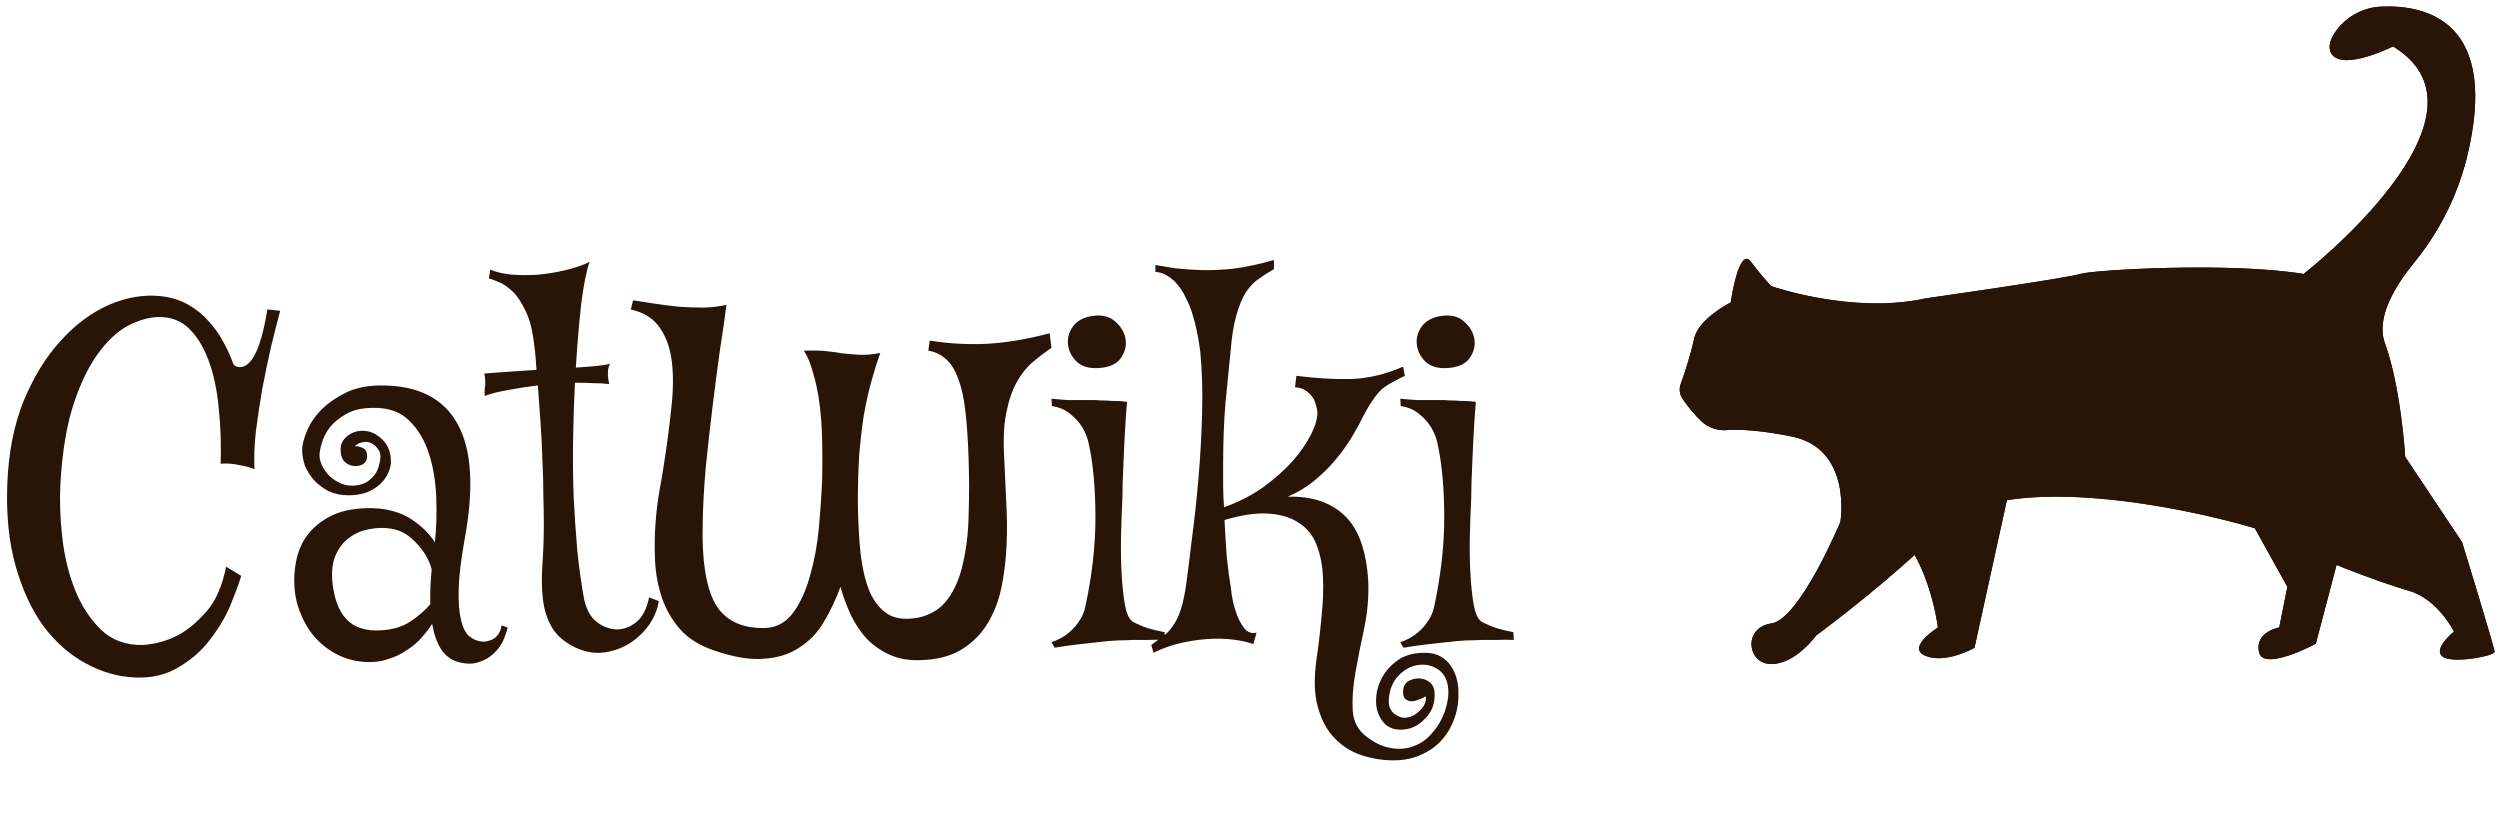
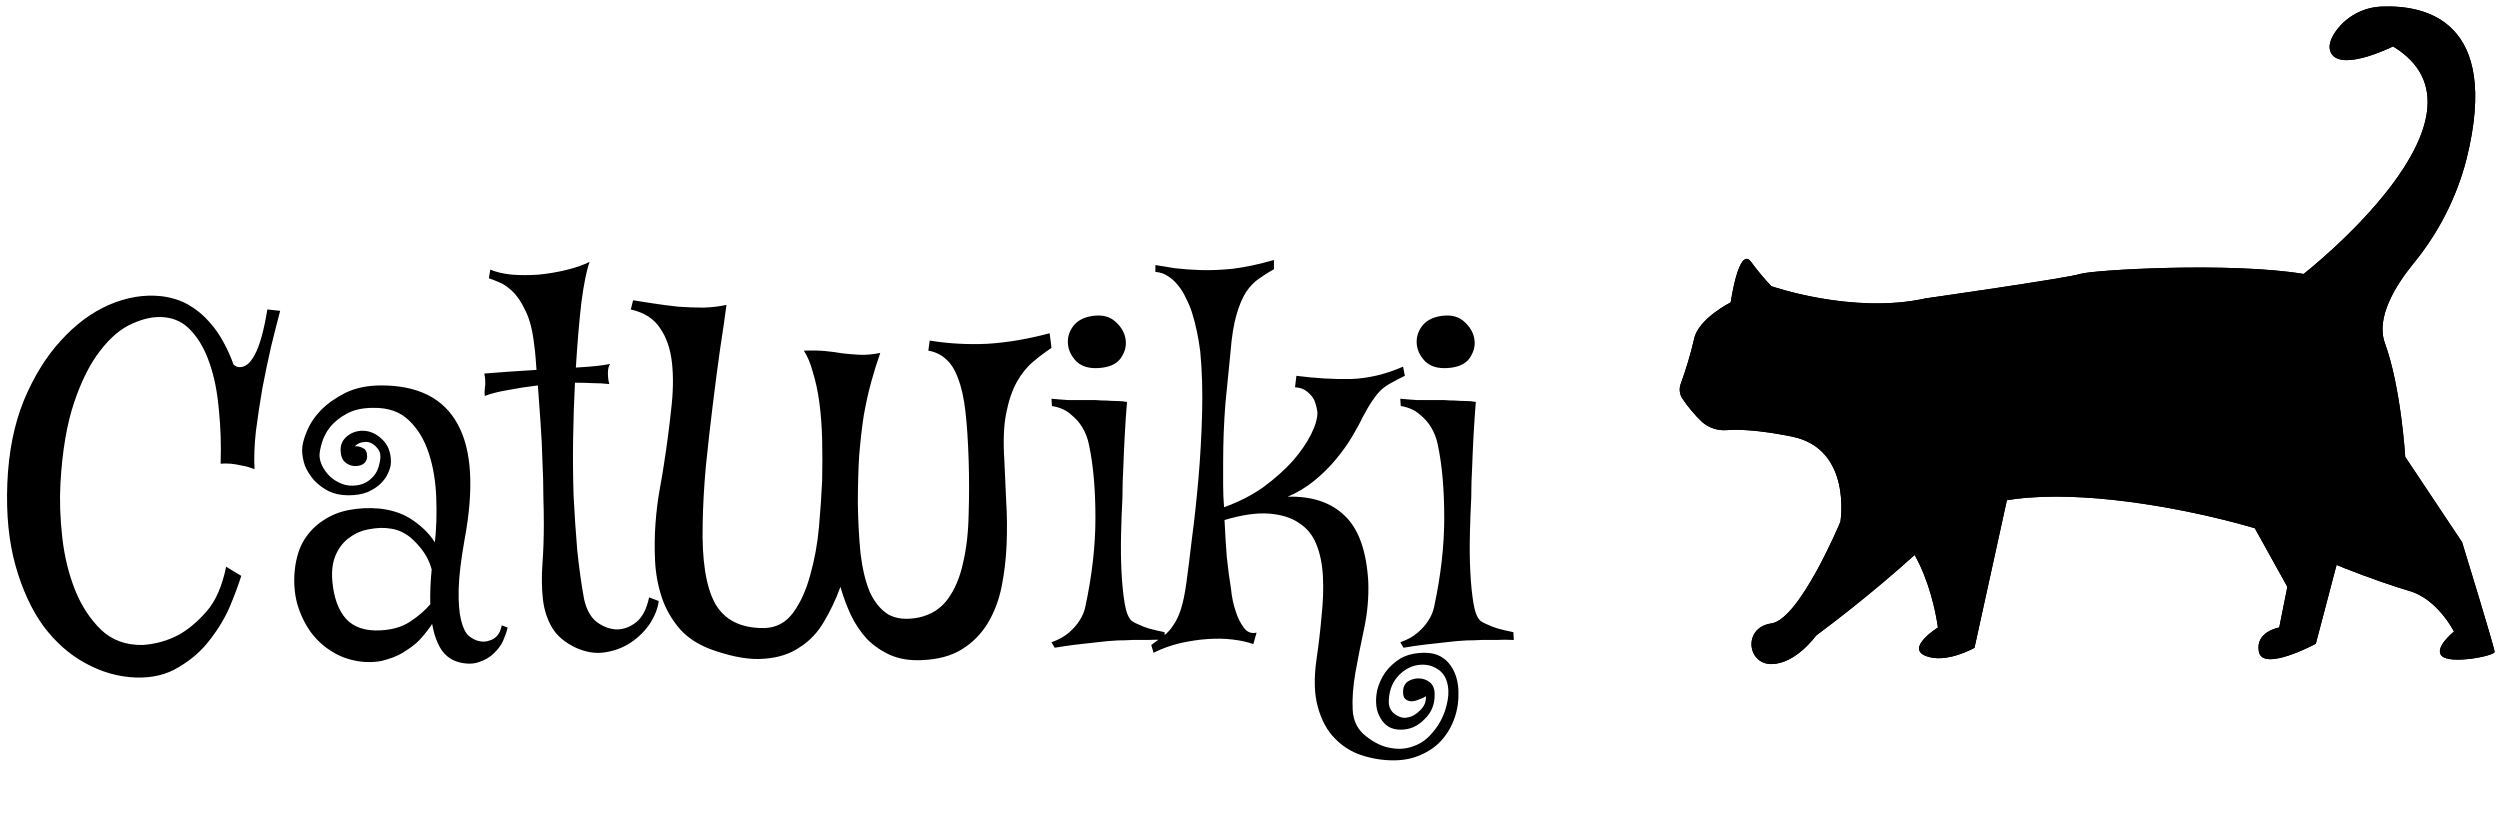
- <svg xmlns="http://www.w3.org/2000/svg" width="128" height="43" viewBox="0 0 128 43" fill="none">
-   <path d="M6.938 34.688C6.062 34.656 5.211 34.414 4.383 33.961C3.57 33.523 2.852 32.891 2.227 32.062C1.617 31.219 1.141 30.188 0.797 28.969C0.453 27.75 0.312 26.344 0.375 24.75C0.438 23.156 0.719 21.742 1.219 20.508C1.734 19.273 2.367 18.25 3.117 17.438C3.867 16.609 4.688 16 5.578 15.609C6.484 15.219 7.375 15.07 8.25 15.164C8.781 15.227 9.25 15.375 9.656 15.609C10.062 15.844 10.414 16.133 10.711 16.477C11.008 16.805 11.258 17.164 11.461 17.555C11.664 17.93 11.828 18.297 11.953 18.656C12.047 18.75 12.148 18.797 12.258 18.797C12.555 18.812 12.82 18.594 13.055 18.141C13.305 17.672 13.516 16.906 13.688 15.844L14.344 15.914C14.203 16.445 14.047 17.062 13.875 17.766C13.719 18.453 13.57 19.164 13.43 19.898C13.305 20.633 13.195 21.359 13.102 22.078C13.023 22.797 13 23.445 13.031 24.023C12.797 23.93 12.578 23.867 12.375 23.836C12.172 23.789 11.984 23.758 11.812 23.742C11.625 23.727 11.453 23.727 11.297 23.742C11.328 22.773 11.297 21.844 11.203 20.953C11.125 20.062 10.969 19.281 10.734 18.609C10.5 17.922 10.188 17.367 9.797 16.945C9.422 16.523 8.953 16.289 8.391 16.242C7.891 16.195 7.352 16.305 6.773 16.57C6.195 16.82 5.648 17.281 5.133 17.953C4.617 18.609 4.172 19.492 3.797 20.602C3.422 21.711 3.188 23.094 3.094 24.75C3.047 25.625 3.078 26.547 3.188 27.516C3.297 28.484 3.516 29.383 3.844 30.211C4.172 31.023 4.617 31.703 5.18 32.25C5.742 32.781 6.453 33.039 7.312 33.023C7.969 32.977 8.578 32.805 9.141 32.508C9.625 32.242 10.102 31.844 10.57 31.312C11.039 30.781 11.375 30.016 11.578 29.016L12.352 29.484C12.227 29.891 12.039 30.398 11.789 31.008C11.539 31.602 11.195 32.18 10.758 32.742C10.336 33.305 9.805 33.773 9.164 34.148C8.539 34.539 7.797 34.719 6.938 34.688ZM25.992 32.133C25.945 32.336 25.867 32.562 25.758 32.812C25.648 33.047 25.492 33.258 25.289 33.445C25.086 33.648 24.836 33.797 24.539 33.891C24.258 34 23.922 34.008 23.531 33.914C23.141 33.82 22.828 33.602 22.594 33.258C22.375 32.914 22.219 32.477 22.125 31.945C21.984 32.164 21.805 32.398 21.586 32.648C21.383 32.883 21.133 33.094 20.836 33.281C20.555 33.484 20.227 33.641 19.852 33.75C19.492 33.875 19.094 33.922 18.656 33.891C18.062 33.844 17.531 33.68 17.062 33.398C16.609 33.133 16.227 32.789 15.914 32.367C15.602 31.93 15.367 31.438 15.211 30.891C15.07 30.344 15.031 29.773 15.094 29.18C15.156 28.586 15.312 28.078 15.562 27.656C15.828 27.234 16.156 26.898 16.547 26.648C16.938 26.383 17.383 26.203 17.883 26.109C18.383 26.016 18.898 25.992 19.43 26.039C20.133 26.117 20.719 26.328 21.188 26.672C21.656 27 22.016 27.367 22.266 27.773C22.344 27.055 22.367 26.289 22.336 25.477C22.305 24.648 22.18 23.898 21.961 23.227C21.742 22.539 21.406 21.977 20.953 21.539C20.5 21.086 19.883 20.867 19.102 20.883C18.555 20.883 18.102 20.984 17.742 21.188C17.398 21.375 17.117 21.602 16.898 21.867C16.695 22.133 16.555 22.406 16.477 22.688C16.398 22.953 16.359 23.164 16.359 23.32C16.359 23.477 16.406 23.656 16.5 23.859C16.594 24.047 16.727 24.227 16.898 24.398C17.07 24.555 17.273 24.68 17.508 24.773C17.742 24.867 18.008 24.891 18.305 24.844C18.508 24.812 18.688 24.742 18.844 24.633C19 24.523 19.125 24.398 19.219 24.258C19.312 24.117 19.375 23.969 19.406 23.812C19.453 23.656 19.477 23.508 19.477 23.367C19.477 23.211 19.43 23.078 19.336 22.969C19.242 22.844 19.133 22.75 19.008 22.688C18.883 22.625 18.742 22.609 18.586 22.641C18.43 22.656 18.289 22.727 18.164 22.852C18.305 22.836 18.445 22.867 18.586 22.945C18.727 23.008 18.797 23.148 18.797 23.367C18.797 23.539 18.727 23.672 18.586 23.766C18.445 23.844 18.289 23.875 18.117 23.859C17.945 23.844 17.789 23.773 17.648 23.648C17.508 23.508 17.438 23.297 17.438 23.016C17.438 22.75 17.547 22.523 17.766 22.336C18 22.148 18.266 22.055 18.562 22.055C18.922 22.055 19.25 22.195 19.547 22.477C19.859 22.758 20.016 23.148 20.016 23.648C20.016 23.82 19.969 24.008 19.875 24.211C19.797 24.398 19.672 24.578 19.5 24.75C19.328 24.922 19.102 25.07 18.82 25.195C18.539 25.305 18.211 25.359 17.836 25.359C17.461 25.359 17.125 25.289 16.828 25.148C16.531 24.992 16.281 24.805 16.078 24.586C15.875 24.352 15.719 24.102 15.609 23.836C15.516 23.555 15.469 23.289 15.469 23.039C15.469 22.789 15.547 22.477 15.703 22.102C15.859 21.711 16.102 21.344 16.43 21C16.773 20.656 17.195 20.359 17.695 20.109C18.211 19.859 18.82 19.734 19.523 19.734C21.414 19.734 22.719 20.398 23.438 21.727C24.156 23.039 24.273 25 23.789 27.609C23.602 28.656 23.5 29.508 23.484 30.164C23.469 30.82 23.508 31.344 23.602 31.734C23.695 32.125 23.828 32.398 24 32.555C24.188 32.711 24.383 32.805 24.586 32.836C24.758 32.867 24.922 32.852 25.078 32.789C25.203 32.758 25.32 32.688 25.43 32.578C25.555 32.453 25.641 32.266 25.688 32.016L25.992 32.133ZM22.031 30.938C22.016 30.375 22.039 29.781 22.102 29.156C21.977 28.672 21.719 28.227 21.328 27.82C20.953 27.398 20.523 27.148 20.039 27.07C19.68 27.008 19.305 27.016 18.914 27.094C18.539 27.156 18.203 27.297 17.906 27.516C17.609 27.719 17.375 28.008 17.203 28.383C17.031 28.758 16.969 29.219 17.016 29.766C17.094 30.609 17.328 31.25 17.719 31.688C18.125 32.125 18.719 32.32 19.5 32.273C20.094 32.242 20.594 32.094 21 31.828C21.422 31.547 21.766 31.25 22.031 30.938ZM31.57 32.227C31.93 32.227 32.266 32.102 32.578 31.852C32.891 31.602 33.109 31.18 33.234 30.586L33.727 30.773C33.68 31.148 33.531 31.531 33.281 31.922C33.031 32.297 32.711 32.617 32.32 32.883C31.93 33.148 31.484 33.32 30.984 33.398C30.5 33.477 30 33.398 29.484 33.164C28.922 32.898 28.516 32.555 28.266 32.133C28.016 31.711 27.859 31.227 27.797 30.68C27.734 30.117 27.727 29.516 27.773 28.875C27.82 28.219 27.844 27.539 27.844 26.836C27.844 26.43 27.836 25.953 27.82 25.406C27.82 24.844 27.805 24.25 27.773 23.625C27.758 23 27.727 22.359 27.68 21.703C27.633 21.031 27.586 20.375 27.539 19.734C27.008 19.797 26.5 19.875 26.016 19.969C25.547 20.047 25.148 20.148 24.82 20.273C24.805 20.133 24.805 20.023 24.82 19.945C24.82 19.867 24.828 19.797 24.844 19.734C24.844 19.656 24.844 19.578 24.844 19.5C24.844 19.406 24.828 19.281 24.797 19.125C25.172 19.094 25.586 19.062 26.039 19.031C26.508 19 26.984 18.969 27.469 18.938C27.453 18.719 27.438 18.508 27.422 18.305C27.406 18.086 27.383 17.875 27.352 17.672C27.273 16.938 27.125 16.352 26.906 15.914C26.703 15.477 26.477 15.141 26.227 14.906C25.977 14.672 25.742 14.516 25.523 14.438C25.305 14.344 25.141 14.281 25.031 14.25L25.102 13.805C25.398 13.93 25.766 14.016 26.203 14.062C26.641 14.094 27.094 14.094 27.562 14.062C28.047 14.016 28.516 13.938 28.969 13.828C29.438 13.719 29.844 13.578 30.188 13.406C30.031 13.844 29.891 14.539 29.766 15.492C29.656 16.445 29.562 17.555 29.484 18.82C30.297 18.773 30.883 18.711 31.242 18.633C31.164 18.727 31.125 18.883 31.125 19.102C31.125 19.305 31.148 19.492 31.195 19.664C30.93 19.633 30.648 19.617 30.352 19.617C30.055 19.602 29.75 19.594 29.438 19.594C29.391 20.5 29.359 21.445 29.344 22.43C29.328 23.414 29.336 24.391 29.367 25.359C29.414 26.312 29.477 27.25 29.555 28.172C29.648 29.078 29.766 29.914 29.906 30.68C30.031 31.227 30.25 31.617 30.562 31.852C30.875 32.086 31.211 32.211 31.57 32.227ZM53.836 17.812C53.508 18.031 53.188 18.273 52.875 18.539C52.562 18.805 52.289 19.148 52.055 19.57C51.82 19.992 51.641 20.523 51.516 21.164C51.391 21.789 51.359 22.586 51.422 23.555C51.453 24.195 51.484 24.891 51.516 25.641C51.562 26.375 51.57 27.117 51.539 27.867C51.508 28.617 51.422 29.344 51.281 30.047C51.141 30.734 50.906 31.352 50.578 31.898C50.25 32.445 49.812 32.891 49.266 33.234C48.719 33.578 48.031 33.766 47.203 33.797C46.594 33.828 46.055 33.742 45.586 33.539C45.133 33.336 44.734 33.062 44.391 32.719C44.062 32.359 43.789 31.953 43.57 31.5C43.352 31.031 43.172 30.547 43.031 30.047C42.797 30.688 42.516 31.281 42.188 31.828C41.875 32.375 41.461 32.812 40.945 33.141C40.445 33.484 39.836 33.68 39.117 33.727C38.414 33.789 37.562 33.648 36.562 33.305C35.828 33.055 35.25 32.695 34.828 32.227C34.406 31.742 34.094 31.203 33.891 30.609C33.688 30 33.57 29.367 33.539 28.711C33.508 28.039 33.516 27.398 33.562 26.789C33.609 26.164 33.68 25.594 33.773 25.078C33.867 24.562 33.938 24.148 33.984 23.836C34.141 22.836 34.266 21.891 34.359 21C34.469 20.094 34.484 19.289 34.406 18.586C34.328 17.867 34.125 17.273 33.797 16.805C33.484 16.32 32.984 16 32.297 15.844L32.414 15.375C32.711 15.422 33.062 15.477 33.469 15.539C33.875 15.602 34.297 15.656 34.734 15.703C35.172 15.734 35.602 15.75 36.023 15.75C36.461 15.734 36.852 15.688 37.195 15.609C37.117 16.219 37.008 16.977 36.867 17.883C36.742 18.773 36.617 19.727 36.492 20.742C36.367 21.758 36.25 22.797 36.141 23.859C36.047 24.906 35.992 25.891 35.977 26.812C35.93 28.672 36.141 30.031 36.609 30.891C37.094 31.75 37.938 32.172 39.141 32.156C39.75 32.141 40.242 31.875 40.617 31.359C40.992 30.844 41.281 30.203 41.484 29.438C41.703 28.672 41.852 27.859 41.93 27C42.008 26.125 42.062 25.328 42.094 24.609C42.109 23.891 42.109 23.195 42.094 22.523C42.078 21.836 42.031 21.203 41.953 20.625C41.875 20.047 41.766 19.531 41.625 19.078C41.5 18.609 41.344 18.234 41.156 17.953C41.594 17.938 41.969 17.945 42.281 17.977C42.594 18.008 42.883 18.047 43.148 18.094C43.43 18.125 43.719 18.148 44.016 18.164C44.312 18.18 44.664 18.148 45.07 18.07C44.898 18.555 44.742 19.055 44.602 19.57C44.461 20.086 44.336 20.648 44.227 21.258C44.133 21.867 44.055 22.547 43.992 23.297C43.945 24.031 43.922 24.867 43.922 25.805C43.938 26.742 43.984 27.594 44.062 28.359C44.156 29.125 44.312 29.773 44.531 30.305C44.766 30.82 45.078 31.203 45.469 31.453C45.875 31.688 46.398 31.742 47.039 31.617C47.68 31.477 48.18 31.156 48.539 30.656C48.898 30.156 49.156 29.539 49.312 28.805C49.484 28.07 49.578 27.25 49.594 26.344C49.625 25.422 49.625 24.484 49.594 23.531C49.562 22.562 49.508 21.742 49.43 21.07C49.352 20.383 49.227 19.82 49.055 19.383C48.898 18.945 48.695 18.617 48.445 18.398C48.195 18.164 47.891 18.016 47.531 17.953L47.602 17.438C48.555 17.594 49.539 17.648 50.555 17.602C51.57 17.539 52.633 17.359 53.742 17.062L53.836 17.812ZM53.836 32.883C54.195 32.758 54.492 32.594 54.727 32.391C54.961 32.188 55.141 31.984 55.266 31.781C55.422 31.547 55.523 31.305 55.57 31.055C55.914 29.461 56.086 27.945 56.086 26.508C56.086 25.055 55.977 23.812 55.758 22.781C55.695 22.453 55.578 22.148 55.406 21.867C55.266 21.633 55.07 21.414 54.82 21.211C54.57 20.992 54.25 20.852 53.859 20.789L53.836 20.414C54.148 20.445 54.438 20.469 54.703 20.484C54.984 20.484 55.227 20.484 55.43 20.484H56.086C56.273 20.5 56.461 20.508 56.648 20.508C56.82 20.523 56.992 20.531 57.164 20.531C57.352 20.531 57.531 20.547 57.703 20.578C57.656 21.141 57.617 21.719 57.586 22.312C57.555 22.891 57.531 23.414 57.516 23.883C57.484 24.43 57.469 24.961 57.469 25.477C57.438 26.055 57.414 26.688 57.398 27.375C57.383 28.047 57.391 28.688 57.422 29.297C57.453 29.906 57.508 30.445 57.586 30.914C57.664 31.367 57.789 31.664 57.961 31.805C58.055 31.867 58.18 31.93 58.336 31.992C58.461 32.055 58.625 32.117 58.828 32.18C59.047 32.242 59.312 32.305 59.625 32.367L59.648 32.766C59.336 32.75 59.031 32.75 58.734 32.766C58.453 32.766 58.203 32.766 57.984 32.766C57.719 32.781 57.469 32.789 57.234 32.789C56.906 32.805 56.555 32.836 56.18 32.883C55.867 32.914 55.516 32.953 55.125 33C54.734 33.047 54.359 33.102 54 33.164L53.836 32.883ZM56.25 18.844C55.766 18.875 55.391 18.766 55.125 18.516C54.859 18.25 54.711 17.953 54.68 17.625C54.648 17.297 54.734 16.992 54.938 16.711C55.156 16.414 55.5 16.234 55.969 16.172C56.453 16.109 56.836 16.211 57.117 16.477C57.414 16.742 57.586 17.047 57.633 17.391C57.68 17.719 57.594 18.039 57.375 18.352C57.156 18.648 56.781 18.812 56.25 18.844ZM71.344 38.93C70.797 38.93 70.258 38.844 69.727 38.672C69.195 38.5 68.734 38.211 68.344 37.805C67.953 37.414 67.664 36.883 67.477 36.211C67.289 35.555 67.266 34.734 67.406 33.75C67.516 33 67.602 32.266 67.664 31.547C67.742 30.812 67.766 30.141 67.734 29.531C67.703 28.906 67.594 28.359 67.406 27.891C67.219 27.406 66.914 27.031 66.492 26.766C66.102 26.5 65.594 26.344 64.969 26.297C64.344 26.25 63.586 26.359 62.695 26.625C62.727 27.297 62.766 27.93 62.812 28.523C62.875 29.117 62.945 29.648 63.023 30.117C63.07 30.586 63.156 30.992 63.281 31.336C63.375 31.633 63.508 31.898 63.68 32.133C63.852 32.367 64.07 32.453 64.336 32.391L64.172 32.977C63.859 32.867 63.5 32.789 63.094 32.742C62.703 32.695 62.281 32.688 61.828 32.719C61.375 32.75 60.906 32.82 60.422 32.93C59.953 33.039 59.5 33.203 59.062 33.422L58.945 33.023C59.18 32.852 59.391 32.695 59.578 32.555C59.766 32.414 59.93 32.234 60.07 32.016C60.227 31.797 60.359 31.516 60.469 31.172C60.578 30.828 60.672 30.367 60.75 29.789C60.828 29.211 60.922 28.461 61.031 27.539C61.156 26.602 61.266 25.594 61.359 24.516C61.453 23.438 61.516 22.328 61.547 21.188C61.578 20.047 61.547 18.984 61.453 18C61.359 17.266 61.219 16.602 61.031 16.008C60.953 15.758 60.852 15.516 60.727 15.281C60.617 15.031 60.484 14.812 60.328 14.625C60.172 14.422 59.992 14.258 59.789 14.133C59.602 14.008 59.391 13.938 59.156 13.922V13.57C59.453 13.617 59.789 13.672 60.164 13.734C60.555 13.781 60.992 13.812 61.477 13.828C61.977 13.844 62.531 13.82 63.141 13.758C63.766 13.68 64.461 13.531 65.227 13.312V13.781C64.945 13.938 64.688 14.102 64.453 14.273C64.219 14.43 64 14.656 63.797 14.953C63.609 15.25 63.445 15.641 63.305 16.125C63.164 16.609 63.062 17.25 63 18.047C62.922 18.797 62.836 19.664 62.742 20.648C62.664 21.633 62.625 22.648 62.625 23.695C62.625 24.07 62.625 24.453 62.625 24.844C62.625 25.219 62.641 25.594 62.672 25.969C63.422 25.703 64.094 25.359 64.688 24.938C65.281 24.5 65.781 24.055 66.188 23.602C66.594 23.133 66.906 22.68 67.125 22.242C67.344 21.805 67.453 21.43 67.453 21.117C67.422 20.883 67.367 20.672 67.289 20.484C67.211 20.328 67.094 20.188 66.938 20.062C66.781 19.922 66.57 19.844 66.305 19.828L66.375 19.242C67.344 19.367 68.273 19.422 69.164 19.406C70.055 19.375 70.945 19.164 71.836 18.773L71.93 19.242C71.695 19.352 71.484 19.461 71.297 19.57C71.109 19.664 70.93 19.781 70.758 19.922C70.602 20.062 70.445 20.25 70.289 20.484C70.133 20.703 69.961 20.992 69.773 21.352C69.633 21.648 69.445 21.992 69.211 22.383C68.977 22.773 68.695 23.164 68.367 23.555C68.055 23.93 67.688 24.289 67.266 24.633C66.859 24.961 66.414 25.227 65.93 25.43C67.18 25.398 68.156 25.727 68.859 26.414C69.562 27.086 69.961 28.203 70.055 29.766C70.086 30.562 70.016 31.367 69.844 32.18C69.672 32.977 69.523 33.727 69.398 34.43C69.273 35.148 69.227 35.789 69.258 36.352C69.289 36.93 69.523 37.383 69.961 37.711C70.383 38.039 70.797 38.234 71.203 38.297C71.625 38.375 72.016 38.344 72.375 38.203C72.734 38.078 73.047 37.859 73.312 37.547C73.594 37.234 73.812 36.867 73.969 36.445C74.109 36.023 74.172 35.656 74.156 35.344C74.141 35.047 74.07 34.797 73.945 34.594C73.82 34.406 73.656 34.266 73.453 34.172C73.266 34.078 73.062 34.031 72.844 34.031C72.406 34.031 72.016 34.195 71.672 34.523C71.328 34.852 71.141 35.281 71.109 35.812C71.094 36 71.117 36.156 71.18 36.281C71.242 36.406 71.32 36.5 71.414 36.562C71.523 36.641 71.633 36.695 71.742 36.727C71.867 36.758 71.984 36.758 72.094 36.727C72.297 36.695 72.5 36.578 72.703 36.375C72.922 36.172 73.023 35.93 73.008 35.648C72.914 35.711 72.797 35.766 72.656 35.812C72.516 35.875 72.383 35.906 72.258 35.906C72.148 35.906 72.047 35.867 71.953 35.789C71.875 35.727 71.836 35.602 71.836 35.414C71.836 35.195 71.914 35.023 72.07 34.898C72.242 34.789 72.43 34.734 72.633 34.734C72.836 34.734 73.023 34.797 73.195 34.922C73.367 35.062 73.453 35.266 73.453 35.531C73.469 36.047 73.297 36.477 72.938 36.82C72.594 37.18 72.188 37.359 71.719 37.359C71.375 37.359 71.102 37.258 70.898 37.055C70.711 36.867 70.578 36.625 70.5 36.328C70.438 36.047 70.438 35.734 70.5 35.391C70.578 35.047 70.719 34.727 70.922 34.43C71.125 34.148 71.391 33.906 71.719 33.703C72.062 33.516 72.469 33.422 72.938 33.422C73.266 33.422 73.539 33.484 73.758 33.609C73.977 33.734 74.148 33.891 74.273 34.078C74.414 34.281 74.516 34.5 74.578 34.734C74.641 34.969 74.672 35.203 74.672 35.438C74.688 35.891 74.625 36.32 74.484 36.727C74.344 37.148 74.133 37.523 73.852 37.852C73.57 38.18 73.219 38.438 72.797 38.625C72.375 38.828 71.891 38.93 71.344 38.93ZM71.695 32.883C72.055 32.758 72.352 32.594 72.586 32.391C72.82 32.188 73 31.984 73.125 31.781C73.281 31.547 73.383 31.305 73.43 31.055C73.773 29.461 73.945 27.945 73.945 26.508C73.945 25.055 73.836 23.812 73.617 22.781C73.555 22.453 73.438 22.148 73.266 21.867C73.125 21.633 72.93 21.414 72.68 21.211C72.43 20.992 72.109 20.852 71.719 20.789L71.695 20.414C72.008 20.445 72.297 20.469 72.562 20.484C72.844 20.484 73.086 20.484 73.289 20.484H73.945C74.133 20.5 74.32 20.508 74.508 20.508C74.68 20.523 74.852 20.531 75.023 20.531C75.211 20.531 75.391 20.547 75.562 20.578C75.516 21.141 75.477 21.719 75.445 22.312C75.414 22.891 75.391 23.414 75.375 23.883C75.344 24.43 75.328 24.961 75.328 25.477C75.297 26.055 75.273 26.688 75.258 27.375C75.242 28.047 75.25 28.688 75.281 29.297C75.312 29.906 75.367 30.445 75.445 30.914C75.523 31.367 75.648 31.664 75.82 31.805C75.914 31.867 76.039 31.93 76.195 31.992C76.32 32.055 76.484 32.117 76.688 32.18C76.906 32.242 77.172 32.305 77.484 32.367L77.508 32.766C77.195 32.75 76.891 32.75 76.594 32.766C76.312 32.766 76.062 32.766 75.844 32.766C75.578 32.781 75.328 32.789 75.094 32.789C74.766 32.805 74.414 32.836 74.039 32.883C73.727 32.914 73.375 32.953 72.984 33C72.594 33.047 72.219 33.102 71.859 33.164L71.695 32.883ZM74.109 18.844C73.625 18.875 73.25 18.766 72.984 18.516C72.719 18.25 72.57 17.953 72.539 17.625C72.508 17.297 72.594 16.992 72.797 16.711C73.016 16.414 73.359 16.234 73.828 16.172C74.312 16.109 74.695 16.211 74.977 16.477C75.273 16.742 75.445 17.047 75.492 17.391C75.539 17.719 75.453 18.039 75.234 18.352C75.016 18.648 74.641 18.812 74.109 18.844Z" fill="#291507" />
-   <path d="M120.65 25.886L119.61 29.007L118.57 32.96C118.57 32.96 115.865 34.416 115.657 33.376C115.449 32.336 116.697 32.127 116.697 32.127L117.113 30.047L113.993 24.43L120.65 25.886Z" fill="#291507" />
-   <path d="M120.65 25.886L119.61 29.007L118.57 32.96C118.57 32.96 115.865 34.416 115.657 33.376C115.449 32.336 116.697 32.127 116.697 32.127L117.113 30.047L113.993 24.43L120.65 25.886Z" fill="#291507" />
-   <path d="M102.966 24.638L101.094 33.168C101.094 33.168 99.637 34 98.597 33.584C97.557 33.168 99.221 32.128 99.221 32.128C99.221 32.128 98.597 26.927 95.476 26.302C92.356 25.678 102.966 24.638 102.966 24.638Z" fill="#291507" />
-   <path d="M102.966 24.638L101.094 33.168C101.094 33.168 99.637 34 98.597 33.584C97.557 33.168 99.221 32.128 99.221 32.128C99.221 32.128 98.597 26.927 95.476 26.302C92.356 25.678 102.966 24.638 102.966 24.638Z" fill="#291507" />
-   <path d="M90.691 14.652C90.691 14.652 94.852 16.108 98.597 15.276C98.597 15.276 105.879 14.236 106.503 14.027C107.127 13.819 114.201 13.403 117.945 14.027C117.945 14.027 128.348 5.914 122.523 2.377C122.523 2.377 120.026 3.625 119.402 2.793C119.168 2.481 119.285 2.081 119.522 1.703C119.791 1.293 120.155 0.953 120.584 0.715C121.013 0.477 121.494 0.347 121.984 0.336C124.158 0.255 128.054 1.036 126.286 8.144C125.782 10.104 124.853 11.93 123.566 13.493C122.618 14.661 121.638 16.277 122.106 17.564C122.939 19.853 123.147 23.39 123.147 23.39L126.059 27.759C126.059 27.759 127.724 33.168 127.724 33.376C127.724 33.584 125.46 34.025 125.019 33.584C124.603 33.168 125.643 32.336 125.643 32.336C125.643 32.336 124.811 30.671 123.355 30.255C121.898 29.839 117.945 28.383 117.321 27.759C116.697 27.134 103.382 23.39 99.637 26.927C97.536 28.934 95.312 30.81 92.98 32.544C92.98 32.544 91.94 34 90.691 34C89.443 34 89.235 32.128 90.691 31.92C92.148 31.712 94.228 26.718 94.228 26.718C94.228 26.718 94.852 22.974 91.731 22.349C90.011 22.005 88.986 21.977 88.413 22.022C88.184 22.041 87.953 22.013 87.735 21.941C87.517 21.869 87.315 21.754 87.143 21.603C86.771 21.246 86.439 20.851 86.15 20.424C86.074 20.316 86.025 20.191 86.008 20.059C85.99 19.928 86.004 19.794 86.048 19.67C86.325 18.913 86.556 18.141 86.738 17.356C86.946 16.316 88.611 15.484 88.611 15.484C88.611 15.484 89.027 12.571 89.651 13.403C89.971 13.841 90.318 14.258 90.691 14.652Z" fill="#291507" />
-   <path d="M90.691 14.652C90.691 14.652 94.852 16.108 98.597 15.276C98.597 15.276 105.879 14.236 106.503 14.027C107.127 13.819 114.201 13.403 117.945 14.027C117.945 14.027 128.348 5.914 122.523 2.377C122.523 2.377 120.026 3.625 119.402 2.793C119.168 2.481 119.285 2.081 119.522 1.703C119.791 1.293 120.155 0.953 120.584 0.715C121.013 0.477 121.494 0.347 121.984 0.336C124.158 0.255 128.054 1.036 126.286 8.144C125.782 10.104 124.853 11.93 123.566 13.493C122.618 14.661 121.638 16.277 122.106 17.564C122.939 19.853 123.147 23.39 123.147 23.39L126.059 27.759C126.059 27.759 127.724 33.168 127.724 33.376C127.724 33.584 125.46 34.025 125.019 33.584C124.603 33.168 125.643 32.336 125.643 32.336C125.643 32.336 124.811 30.671 123.355 30.255C121.898 29.839 117.945 28.383 117.321 27.759C116.697 27.134 103.382 23.39 99.637 26.927C97.536 28.934 95.312 30.81 92.98 32.544C92.98 32.544 91.94 34 90.691 34C89.443 34 89.235 32.128 90.691 31.92C92.148 31.712 94.228 26.718 94.228 26.718C94.228 26.718 94.852 22.974 91.731 22.349C90.011 22.005 88.986 21.977 88.413 22.022C88.184 22.041 87.953 22.013 87.735 21.941C87.517 21.869 87.315 21.754 87.143 21.603C86.771 21.246 86.439 20.851 86.15 20.424C86.074 20.316 86.025 20.191 86.008 20.059C85.99 19.928 86.004 19.794 86.048 19.67C86.325 18.913 86.556 18.141 86.738 17.356C86.946 16.316 88.611 15.484 88.611 15.484C88.611 15.484 89.027 12.571 89.651 13.403C89.971 13.841 90.318 14.258 90.691 14.652Z" fill="#291507" />
+ <svg xmlns="http://www.w3.org/2000/svg" width="128" height="43" viewBox="0 0 128 43" fill="current">
+   <path d="M6.938 34.688C6.062 34.656 5.211 34.414 4.383 33.961C3.57 33.523 2.852 32.891 2.227 32.062C1.617 31.219 1.141 30.188 0.797 28.969C0.453 27.75 0.312 26.344 0.375 24.75C0.438 23.156 0.719 21.742 1.219 20.508C1.734 19.273 2.367 18.25 3.117 17.438C3.867 16.609 4.688 16 5.578 15.609C6.484 15.219 7.375 15.07 8.25 15.164C8.781 15.227 9.25 15.375 9.656 15.609C10.062 15.844 10.414 16.133 10.711 16.477C11.008 16.805 11.258 17.164 11.461 17.555C11.664 17.93 11.828 18.297 11.953 18.656C12.047 18.75 12.148 18.797 12.258 18.797C12.555 18.812 12.82 18.594 13.055 18.141C13.305 17.672 13.516 16.906 13.688 15.844L14.344 15.914C14.203 16.445 14.047 17.062 13.875 17.766C13.719 18.453 13.57 19.164 13.43 19.898C13.305 20.633 13.195 21.359 13.102 22.078C13.023 22.797 13 23.445 13.031 24.023C12.797 23.93 12.578 23.867 12.375 23.836C12.172 23.789 11.984 23.758 11.812 23.742C11.625 23.727 11.453 23.727 11.297 23.742C11.328 22.773 11.297 21.844 11.203 20.953C11.125 20.062 10.969 19.281 10.734 18.609C10.5 17.922 10.188 17.367 9.797 16.945C9.422 16.523 8.953 16.289 8.391 16.242C7.891 16.195 7.352 16.305 6.773 16.57C6.195 16.82 5.648 17.281 5.133 17.953C4.617 18.609 4.172 19.492 3.797 20.602C3.422 21.711 3.188 23.094 3.094 24.75C3.047 25.625 3.078 26.547 3.188 27.516C3.297 28.484 3.516 29.383 3.844 30.211C4.172 31.023 4.617 31.703 5.18 32.25C5.742 32.781 6.453 33.039 7.312 33.023C7.969 32.977 8.578 32.805 9.141 32.508C9.625 32.242 10.102 31.844 10.57 31.312C11.039 30.781 11.375 30.016 11.578 29.016L12.352 29.484C12.227 29.891 12.039 30.398 11.789 31.008C11.539 31.602 11.195 32.18 10.758 32.742C10.336 33.305 9.805 33.773 9.164 34.148C8.539 34.539 7.797 34.719 6.938 34.688ZM25.992 32.133C25.945 32.336 25.867 32.562 25.758 32.812C25.648 33.047 25.492 33.258 25.289 33.445C25.086 33.648 24.836 33.797 24.539 33.891C24.258 34 23.922 34.008 23.531 33.914C23.141 33.82 22.828 33.602 22.594 33.258C22.375 32.914 22.219 32.477 22.125 31.945C21.984 32.164 21.805 32.398 21.586 32.648C21.383 32.883 21.133 33.094 20.836 33.281C20.555 33.484 20.227 33.641 19.852 33.75C19.492 33.875 19.094 33.922 18.656 33.891C18.062 33.844 17.531 33.68 17.062 33.398C16.609 33.133 16.227 32.789 15.914 32.367C15.602 31.93 15.367 31.438 15.211 30.891C15.07 30.344 15.031 29.773 15.094 29.18C15.156 28.586 15.312 28.078 15.562 27.656C15.828 27.234 16.156 26.898 16.547 26.648C16.938 26.383 17.383 26.203 17.883 26.109C18.383 26.016 18.898 25.992 19.43 26.039C20.133 26.117 20.719 26.328 21.188 26.672C21.656 27 22.016 27.367 22.266 27.773C22.344 27.055 22.367 26.289 22.336 25.477C22.305 24.648 22.18 23.898 21.961 23.227C21.742 22.539 21.406 21.977 20.953 21.539C20.5 21.086 19.883 20.867 19.102 20.883C18.555 20.883 18.102 20.984 17.742 21.188C17.398 21.375 17.117 21.602 16.898 21.867C16.695 22.133 16.555 22.406 16.477 22.688C16.398 22.953 16.359 23.164 16.359 23.32C16.359 23.477 16.406 23.656 16.5 23.859C16.594 24.047 16.727 24.227 16.898 24.398C17.07 24.555 17.273 24.68 17.508 24.773C17.742 24.867 18.008 24.891 18.305 24.844C18.508 24.812 18.688 24.742 18.844 24.633C19 24.523 19.125 24.398 19.219 24.258C19.312 24.117 19.375 23.969 19.406 23.812C19.453 23.656 19.477 23.508 19.477 23.367C19.477 23.211 19.43 23.078 19.336 22.969C19.242 22.844 19.133 22.75 19.008 22.688C18.883 22.625 18.742 22.609 18.586 22.641C18.43 22.656 18.289 22.727 18.164 22.852C18.305 22.836 18.445 22.867 18.586 22.945C18.727 23.008 18.797 23.148 18.797 23.367C18.797 23.539 18.727 23.672 18.586 23.766C18.445 23.844 18.289 23.875 18.117 23.859C17.945 23.844 17.789 23.773 17.648 23.648C17.508 23.508 17.438 23.297 17.438 23.016C17.438 22.75 17.547 22.523 17.766 22.336C18 22.148 18.266 22.055 18.562 22.055C18.922 22.055 19.25 22.195 19.547 22.477C19.859 22.758 20.016 23.148 20.016 23.648C20.016 23.82 19.969 24.008 19.875 24.211C19.797 24.398 19.672 24.578 19.5 24.75C19.328 24.922 19.102 25.07 18.82 25.195C18.539 25.305 18.211 25.359 17.836 25.359C17.461 25.359 17.125 25.289 16.828 25.148C16.531 24.992 16.281 24.805 16.078 24.586C15.875 24.352 15.719 24.102 15.609 23.836C15.516 23.555 15.469 23.289 15.469 23.039C15.469 22.789 15.547 22.477 15.703 22.102C15.859 21.711 16.102 21.344 16.43 21C16.773 20.656 17.195 20.359 17.695 20.109C18.211 19.859 18.82 19.734 19.523 19.734C21.414 19.734 22.719 20.398 23.438 21.727C24.156 23.039 24.273 25 23.789 27.609C23.602 28.656 23.5 29.508 23.484 30.164C23.469 30.82 23.508 31.344 23.602 31.734C23.695 32.125 23.828 32.398 24 32.555C24.188 32.711 24.383 32.805 24.586 32.836C24.758 32.867 24.922 32.852 25.078 32.789C25.203 32.758 25.32 32.688 25.43 32.578C25.555 32.453 25.641 32.266 25.688 32.016L25.992 32.133ZM22.031 30.938C22.016 30.375 22.039 29.781 22.102 29.156C21.977 28.672 21.719 28.227 21.328 27.82C20.953 27.398 20.523 27.148 20.039 27.07C19.68 27.008 19.305 27.016 18.914 27.094C18.539 27.156 18.203 27.297 17.906 27.516C17.609 27.719 17.375 28.008 17.203 28.383C17.031 28.758 16.969 29.219 17.016 29.766C17.094 30.609 17.328 31.25 17.719 31.688C18.125 32.125 18.719 32.32 19.5 32.273C20.094 32.242 20.594 32.094 21 31.828C21.422 31.547 21.766 31.25 22.031 30.938ZM31.57 32.227C31.93 32.227 32.266 32.102 32.578 31.852C32.891 31.602 33.109 31.18 33.234 30.586L33.727 30.773C33.68 31.148 33.531 31.531 33.281 31.922C33.031 32.297 32.711 32.617 32.32 32.883C31.93 33.148 31.484 33.32 30.984 33.398C30.5 33.477 30 33.398 29.484 33.164C28.922 32.898 28.516 32.555 28.266 32.133C28.016 31.711 27.859 31.227 27.797 30.68C27.734 30.117 27.727 29.516 27.773 28.875C27.82 28.219 27.844 27.539 27.844 26.836C27.844 26.43 27.836 25.953 27.82 25.406C27.82 24.844 27.805 24.25 27.773 23.625C27.758 23 27.727 22.359 27.68 21.703C27.633 21.031 27.586 20.375 27.539 19.734C27.008 19.797 26.5 19.875 26.016 19.969C25.547 20.047 25.148 20.148 24.82 20.273C24.805 20.133 24.805 20.023 24.82 19.945C24.82 19.867 24.828 19.797 24.844 19.734C24.844 19.656 24.844 19.578 24.844 19.5C24.844 19.406 24.828 19.281 24.797 19.125C25.172 19.094 25.586 19.062 26.039 19.031C26.508 19 26.984 18.969 27.469 18.938C27.453 18.719 27.438 18.508 27.422 18.305C27.406 18.086 27.383 17.875 27.352 17.672C27.273 16.938 27.125 16.352 26.906 15.914C26.703 15.477 26.477 15.141 26.227 14.906C25.977 14.672 25.742 14.516 25.523 14.438C25.305 14.344 25.141 14.281 25.031 14.25L25.102 13.805C25.398 13.93 25.766 14.016 26.203 14.062C26.641 14.094 27.094 14.094 27.562 14.062C28.047 14.016 28.516 13.938 28.969 13.828C29.438 13.719 29.844 13.578 30.188 13.406C30.031 13.844 29.891 14.539 29.766 15.492C29.656 16.445 29.562 17.555 29.484 18.82C30.297 18.773 30.883 18.711 31.242 18.633C31.164 18.727 31.125 18.883 31.125 19.102C31.125 19.305 31.148 19.492 31.195 19.664C30.93 19.633 30.648 19.617 30.352 19.617C30.055 19.602 29.75 19.594 29.438 19.594C29.391 20.5 29.359 21.445 29.344 22.43C29.328 23.414 29.336 24.391 29.367 25.359C29.414 26.312 29.477 27.25 29.555 28.172C29.648 29.078 29.766 29.914 29.906 30.68C30.031 31.227 30.25 31.617 30.562 31.852C30.875 32.086 31.211 32.211 31.57 32.227ZM53.836 17.812C53.508 18.031 53.188 18.273 52.875 18.539C52.562 18.805 52.289 19.148 52.055 19.57C51.82 19.992 51.641 20.523 51.516 21.164C51.391 21.789 51.359 22.586 51.422 23.555C51.453 24.195 51.484 24.891 51.516 25.641C51.562 26.375 51.57 27.117 51.539 27.867C51.508 28.617 51.422 29.344 51.281 30.047C51.141 30.734 50.906 31.352 50.578 31.898C50.25 32.445 49.812 32.891 49.266 33.234C48.719 33.578 48.031 33.766 47.203 33.797C46.594 33.828 46.055 33.742 45.586 33.539C45.133 33.336 44.734 33.062 44.391 32.719C44.062 32.359 43.789 31.953 43.57 31.5C43.352 31.031 43.172 30.547 43.031 30.047C42.797 30.688 42.516 31.281 42.188 31.828C41.875 32.375 41.461 32.812 40.945 33.141C40.445 33.484 39.836 33.68 39.117 33.727C38.414 33.789 37.562 33.648 36.562 33.305C35.828 33.055 35.25 32.695 34.828 32.227C34.406 31.742 34.094 31.203 33.891 30.609C33.688 30 33.57 29.367 33.539 28.711C33.508 28.039 33.516 27.398 33.562 26.789C33.609 26.164 33.68 25.594 33.773 25.078C33.867 24.562 33.938 24.148 33.984 23.836C34.141 22.836 34.266 21.891 34.359 21C34.469 20.094 34.484 19.289 34.406 18.586C34.328 17.867 34.125 17.273 33.797 16.805C33.484 16.32 32.984 16 32.297 15.844L32.414 15.375C32.711 15.422 33.062 15.477 33.469 15.539C33.875 15.602 34.297 15.656 34.734 15.703C35.172 15.734 35.602 15.75 36.023 15.75C36.461 15.734 36.852 15.688 37.195 15.609C37.117 16.219 37.008 16.977 36.867 17.883C36.742 18.773 36.617 19.727 36.492 20.742C36.367 21.758 36.25 22.797 36.141 23.859C36.047 24.906 35.992 25.891 35.977 26.812C35.93 28.672 36.141 30.031 36.609 30.891C37.094 31.75 37.938 32.172 39.141 32.156C39.75 32.141 40.242 31.875 40.617 31.359C40.992 30.844 41.281 30.203 41.484 29.438C41.703 28.672 41.852 27.859 41.93 27C42.008 26.125 42.062 25.328 42.094 24.609C42.109 23.891 42.109 23.195 42.094 22.523C42.078 21.836 42.031 21.203 41.953 20.625C41.875 20.047 41.766 19.531 41.625 19.078C41.5 18.609 41.344 18.234 41.156 17.953C41.594 17.938 41.969 17.945 42.281 17.977C42.594 18.008 42.883 18.047 43.148 18.094C43.43 18.125 43.719 18.148 44.016 18.164C44.312 18.18 44.664 18.148 45.07 18.07C44.898 18.555 44.742 19.055 44.602 19.57C44.461 20.086 44.336 20.648 44.227 21.258C44.133 21.867 44.055 22.547 43.992 23.297C43.945 24.031 43.922 24.867 43.922 25.805C43.938 26.742 43.984 27.594 44.062 28.359C44.156 29.125 44.312 29.773 44.531 30.305C44.766 30.82 45.078 31.203 45.469 31.453C45.875 31.688 46.398 31.742 47.039 31.617C47.68 31.477 48.18 31.156 48.539 30.656C48.898 30.156 49.156 29.539 49.312 28.805C49.484 28.07 49.578 27.25 49.594 26.344C49.625 25.422 49.625 24.484 49.594 23.531C49.562 22.562 49.508 21.742 49.43 21.07C49.352 20.383 49.227 19.82 49.055 19.383C48.898 18.945 48.695 18.617 48.445 18.398C48.195 18.164 47.891 18.016 47.531 17.953L47.602 17.438C48.555 17.594 49.539 17.648 50.555 17.602C51.57 17.539 52.633 17.359 53.742 17.062L53.836 17.812ZM53.836 32.883C54.195 32.758 54.492 32.594 54.727 32.391C54.961 32.188 55.141 31.984 55.266 31.781C55.422 31.547 55.523 31.305 55.57 31.055C55.914 29.461 56.086 27.945 56.086 26.508C56.086 25.055 55.977 23.812 55.758 22.781C55.695 22.453 55.578 22.148 55.406 21.867C55.266 21.633 55.07 21.414 54.82 21.211C54.57 20.992 54.25 20.852 53.859 20.789L53.836 20.414C54.148 20.445 54.438 20.469 54.703 20.484C54.984 20.484 55.227 20.484 55.43 20.484H56.086C56.273 20.5 56.461 20.508 56.648 20.508C56.82 20.523 56.992 20.531 57.164 20.531C57.352 20.531 57.531 20.547 57.703 20.578C57.656 21.141 57.617 21.719 57.586 22.312C57.555 22.891 57.531 23.414 57.516 23.883C57.484 24.43 57.469 24.961 57.469 25.477C57.438 26.055 57.414 26.688 57.398 27.375C57.383 28.047 57.391 28.688 57.422 29.297C57.453 29.906 57.508 30.445 57.586 30.914C57.664 31.367 57.789 31.664 57.961 31.805C58.055 31.867 58.18 31.93 58.336 31.992C58.461 32.055 58.625 32.117 58.828 32.18C59.047 32.242 59.312 32.305 59.625 32.367L59.648 32.766C59.336 32.75 59.031 32.75 58.734 32.766C58.453 32.766 58.203 32.766 57.984 32.766C57.719 32.781 57.469 32.789 57.234 32.789C56.906 32.805 56.555 32.836 56.18 32.883C55.867 32.914 55.516 32.953 55.125 33C54.734 33.047 54.359 33.102 54 33.164L53.836 32.883ZM56.25 18.844C55.766 18.875 55.391 18.766 55.125 18.516C54.859 18.25 54.711 17.953 54.68 17.625C54.648 17.297 54.734 16.992 54.938 16.711C55.156 16.414 55.5 16.234 55.969 16.172C56.453 16.109 56.836 16.211 57.117 16.477C57.414 16.742 57.586 17.047 57.633 17.391C57.68 17.719 57.594 18.039 57.375 18.352C57.156 18.648 56.781 18.812 56.25 18.844ZM71.344 38.93C70.797 38.93 70.258 38.844 69.727 38.672C69.195 38.5 68.734 38.211 68.344 37.805C67.953 37.414 67.664 36.883 67.477 36.211C67.289 35.555 67.266 34.734 67.406 33.75C67.516 33 67.602 32.266 67.664 31.547C67.742 30.812 67.766 30.141 67.734 29.531C67.703 28.906 67.594 28.359 67.406 27.891C67.219 27.406 66.914 27.031 66.492 26.766C66.102 26.5 65.594 26.344 64.969 26.297C64.344 26.25 63.586 26.359 62.695 26.625C62.727 27.297 62.766 27.93 62.812 28.523C62.875 29.117 62.945 29.648 63.023 30.117C63.07 30.586 63.156 30.992 63.281 31.336C63.375 31.633 63.508 31.898 63.68 32.133C63.852 32.367 64.07 32.453 64.336 32.391L64.172 32.977C63.859 32.867 63.5 32.789 63.094 32.742C62.703 32.695 62.281 32.688 61.828 32.719C61.375 32.75 60.906 32.82 60.422 32.93C59.953 33.039 59.5 33.203 59.062 33.422L58.945 33.023C59.18 32.852 59.391 32.695 59.578 32.555C59.766 32.414 59.93 32.234 60.07 32.016C60.227 31.797 60.359 31.516 60.469 31.172C60.578 30.828 60.672 30.367 60.75 29.789C60.828 29.211 60.922 28.461 61.031 27.539C61.156 26.602 61.266 25.594 61.359 24.516C61.453 23.438 61.516 22.328 61.547 21.188C61.578 20.047 61.547 18.984 61.453 18C61.359 17.266 61.219 16.602 61.031 16.008C60.953 15.758 60.852 15.516 60.727 15.281C60.617 15.031 60.484 14.812 60.328 14.625C60.172 14.422 59.992 14.258 59.789 14.133C59.602 14.008 59.391 13.938 59.156 13.922V13.57C59.453 13.617 59.789 13.672 60.164 13.734C60.555 13.781 60.992 13.812 61.477 13.828C61.977 13.844 62.531 13.82 63.141 13.758C63.766 13.68 64.461 13.531 65.227 13.312V13.781C64.945 13.938 64.688 14.102 64.453 14.273C64.219 14.43 64 14.656 63.797 14.953C63.609 15.25 63.445 15.641 63.305 16.125C63.164 16.609 63.062 17.25 63 18.047C62.922 18.797 62.836 19.664 62.742 20.648C62.664 21.633 62.625 22.648 62.625 23.695C62.625 24.07 62.625 24.453 62.625 24.844C62.625 25.219 62.641 25.594 62.672 25.969C63.422 25.703 64.094 25.359 64.688 24.938C65.281 24.5 65.781 24.055 66.188 23.602C66.594 23.133 66.906 22.68 67.125 22.242C67.344 21.805 67.453 21.43 67.453 21.117C67.422 20.883 67.367 20.672 67.289 20.484C67.211 20.328 67.094 20.188 66.938 20.062C66.781 19.922 66.57 19.844 66.305 19.828L66.375 19.242C67.344 19.367 68.273 19.422 69.164 19.406C70.055 19.375 70.945 19.164 71.836 18.773L71.93 19.242C71.695 19.352 71.484 19.461 71.297 19.57C71.109 19.664 70.93 19.781 70.758 19.922C70.602 20.062 70.445 20.25 70.289 20.484C70.133 20.703 69.961 20.992 69.773 21.352C69.633 21.648 69.445 21.992 69.211 22.383C68.977 22.773 68.695 23.164 68.367 23.555C68.055 23.93 67.688 24.289 67.266 24.633C66.859 24.961 66.414 25.227 65.93 25.43C67.18 25.398 68.156 25.727 68.859 26.414C69.562 27.086 69.961 28.203 70.055 29.766C70.086 30.562 70.016 31.367 69.844 32.18C69.672 32.977 69.523 33.727 69.398 34.43C69.273 35.148 69.227 35.789 69.258 36.352C69.289 36.93 69.523 37.383 69.961 37.711C70.383 38.039 70.797 38.234 71.203 38.297C71.625 38.375 72.016 38.344 72.375 38.203C72.734 38.078 73.047 37.859 73.312 37.547C73.594 37.234 73.812 36.867 73.969 36.445C74.109 36.023 74.172 35.656 74.156 35.344C74.141 35.047 74.07 34.797 73.945 34.594C73.82 34.406 73.656 34.266 73.453 34.172C73.266 34.078 73.062 34.031 72.844 34.031C72.406 34.031 72.016 34.195 71.672 34.523C71.328 34.852 71.141 35.281 71.109 35.812C71.094 36 71.117 36.156 71.18 36.281C71.242 36.406 71.32 36.5 71.414 36.562C71.523 36.641 71.633 36.695 71.742 36.727C71.867 36.758 71.984 36.758 72.094 36.727C72.297 36.695 72.5 36.578 72.703 36.375C72.922 36.172 73.023 35.93 73.008 35.648C72.914 35.711 72.797 35.766 72.656 35.812C72.516 35.875 72.383 35.906 72.258 35.906C72.148 35.906 72.047 35.867 71.953 35.789C71.875 35.727 71.836 35.602 71.836 35.414C71.836 35.195 71.914 35.023 72.07 34.898C72.242 34.789 72.43 34.734 72.633 34.734C72.836 34.734 73.023 34.797 73.195 34.922C73.367 35.062 73.453 35.266 73.453 35.531C73.469 36.047 73.297 36.477 72.938 36.82C72.594 37.18 72.188 37.359 71.719 37.359C71.375 37.359 71.102 37.258 70.898 37.055C70.711 36.867 70.578 36.625 70.5 36.328C70.438 36.047 70.438 35.734 70.5 35.391C70.578 35.047 70.719 34.727 70.922 34.43C71.125 34.148 71.391 33.906 71.719 33.703C72.062 33.516 72.469 33.422 72.938 33.422C73.266 33.422 73.539 33.484 73.758 33.609C73.977 33.734 74.148 33.891 74.273 34.078C74.414 34.281 74.516 34.5 74.578 34.734C74.641 34.969 74.672 35.203 74.672 35.438C74.688 35.891 74.625 36.32 74.484 36.727C74.344 37.148 74.133 37.523 73.852 37.852C73.57 38.18 73.219 38.438 72.797 38.625C72.375 38.828 71.891 38.93 71.344 38.93ZM71.695 32.883C72.055 32.758 72.352 32.594 72.586 32.391C72.82 32.188 73 31.984 73.125 31.781C73.281 31.547 73.383 31.305 73.43 31.055C73.773 29.461 73.945 27.945 73.945 26.508C73.945 25.055 73.836 23.812 73.617 22.781C73.555 22.453 73.438 22.148 73.266 21.867C73.125 21.633 72.93 21.414 72.68 21.211C72.43 20.992 72.109 20.852 71.719 20.789L71.695 20.414C72.008 20.445 72.297 20.469 72.562 20.484C72.844 20.484 73.086 20.484 73.289 20.484H73.945C74.133 20.5 74.32 20.508 74.508 20.508C74.68 20.523 74.852 20.531 75.023 20.531C75.211 20.531 75.391 20.547 75.562 20.578C75.516 21.141 75.477 21.719 75.445 22.312C75.414 22.891 75.391 23.414 75.375 23.883C75.344 24.43 75.328 24.961 75.328 25.477C75.297 26.055 75.273 26.688 75.258 27.375C75.242 28.047 75.25 28.688 75.281 29.297C75.312 29.906 75.367 30.445 75.445 30.914C75.523 31.367 75.648 31.664 75.82 31.805C75.914 31.867 76.039 31.93 76.195 31.992C76.32 32.055 76.484 32.117 76.688 32.18C76.906 32.242 77.172 32.305 77.484 32.367L77.508 32.766C77.195 32.75 76.891 32.75 76.594 32.766C76.312 32.766 76.062 32.766 75.844 32.766C75.578 32.781 75.328 32.789 75.094 32.789C74.766 32.805 74.414 32.836 74.039 32.883C73.727 32.914 73.375 32.953 72.984 33C72.594 33.047 72.219 33.102 71.859 33.164L71.695 32.883ZM74.109 18.844C73.625 18.875 73.25 18.766 72.984 18.516C72.719 18.25 72.57 17.953 72.539 17.625C72.508 17.297 72.594 16.992 72.797 16.711C73.016 16.414 73.359 16.234 73.828 16.172C74.312 16.109 74.695 16.211 74.977 16.477C75.273 16.742 75.445 17.047 75.492 17.391C75.539 17.719 75.453 18.039 75.234 18.352C75.016 18.648 74.641 18.812 74.109 18.844Z" fill="current" />
+   <path d="M120.65 25.886L119.61 29.007L118.57 32.96C118.57 32.96 115.865 34.416 115.657 33.376C115.449 32.336 116.697 32.127 116.697 32.127L117.113 30.047L113.993 24.43L120.65 25.886Z" fill="current" />
+   <path d="M120.65 25.886L119.61 29.007L118.57 32.96C118.57 32.96 115.865 34.416 115.657 33.376C115.449 32.336 116.697 32.127 116.697 32.127L117.113 30.047L113.993 24.43L120.65 25.886Z" fill="current" />
+   <path d="M102.966 24.638L101.094 33.168C101.094 33.168 99.637 34 98.597 33.584C97.557 33.168 99.221 32.128 99.221 32.128C99.221 32.128 98.597 26.927 95.476 26.302C92.356 25.678 102.966 24.638 102.966 24.638Z" fill="current" />
+   <path d="M102.966 24.638L101.094 33.168C101.094 33.168 99.637 34 98.597 33.584C97.557 33.168 99.221 32.128 99.221 32.128C99.221 32.128 98.597 26.927 95.476 26.302C92.356 25.678 102.966 24.638 102.966 24.638Z" fill="current" />
+   <path d="M90.691 14.652C90.691 14.652 94.852 16.108 98.597 15.276C98.597 15.276 105.879 14.236 106.503 14.027C107.127 13.819 114.201 13.403 117.945 14.027C117.945 14.027 128.348 5.914 122.523 2.377C122.523 2.377 120.026 3.625 119.402 2.793C119.168 2.481 119.285 2.081 119.522 1.703C119.791 1.293 120.155 0.953 120.584 0.715C121.013 0.477 121.494 0.347 121.984 0.336C124.158 0.255 128.054 1.036 126.286 8.144C125.782 10.104 124.853 11.93 123.566 13.493C122.618 14.661 121.638 16.277 122.106 17.564C122.939 19.853 123.147 23.39 123.147 23.39L126.059 27.759C126.059 27.759 127.724 33.168 127.724 33.376C127.724 33.584 125.46 34.025 125.019 33.584C124.603 33.168 125.643 32.336 125.643 32.336C125.643 32.336 124.811 30.671 123.355 30.255C121.898 29.839 117.945 28.383 117.321 27.759C116.697 27.134 103.382 23.39 99.637 26.927C97.536 28.934 95.312 30.81 92.98 32.544C92.98 32.544 91.94 34 90.691 34C89.443 34 89.235 32.128 90.691 31.92C92.148 31.712 94.228 26.718 94.228 26.718C94.228 26.718 94.852 22.974 91.731 22.349C90.011 22.005 88.986 21.977 88.413 22.022C88.184 22.041 87.953 22.013 87.735 21.941C87.517 21.869 87.315 21.754 87.143 21.603C86.771 21.246 86.439 20.851 86.15 20.424C86.074 20.316 86.025 20.191 86.008 20.059C85.99 19.928 86.004 19.794 86.048 19.67C86.325 18.913 86.556 18.141 86.738 17.356C86.946 16.316 88.611 15.484 88.611 15.484C88.611 15.484 89.027 12.571 89.651 13.403C89.971 13.841 90.318 14.258 90.691 14.652Z" fill="current" />
+   <path d="M90.691 14.652C90.691 14.652 94.852 16.108 98.597 15.276C98.597 15.276 105.879 14.236 106.503 14.027C107.127 13.819 114.201 13.403 117.945 14.027C117.945 14.027 128.348 5.914 122.523 2.377C122.523 2.377 120.026 3.625 119.402 2.793C119.168 2.481 119.285 2.081 119.522 1.703C119.791 1.293 120.155 0.953 120.584 0.715C121.013 0.477 121.494 0.347 121.984 0.336C124.158 0.255 128.054 1.036 126.286 8.144C125.782 10.104 124.853 11.93 123.566 13.493C122.618 14.661 121.638 16.277 122.106 17.564C122.939 19.853 123.147 23.39 123.147 23.39L126.059 27.759C126.059 27.759 127.724 33.168 127.724 33.376C127.724 33.584 125.46 34.025 125.019 33.584C124.603 33.168 125.643 32.336 125.643 32.336C125.643 32.336 124.811 30.671 123.355 30.255C121.898 29.839 117.945 28.383 117.321 27.759C116.697 27.134 103.382 23.39 99.637 26.927C97.536 28.934 95.312 30.81 92.98 32.544C92.98 32.544 91.94 34 90.691 34C89.443 34 89.235 32.128 90.691 31.92C92.148 31.712 94.228 26.718 94.228 26.718C94.228 26.718 94.852 22.974 91.731 22.349C90.011 22.005 88.986 21.977 88.413 22.022C88.184 22.041 87.953 22.013 87.735 21.941C87.517 21.869 87.315 21.754 87.143 21.603C86.771 21.246 86.439 20.851 86.15 20.424C86.074 20.316 86.025 20.191 86.008 20.059C85.99 19.928 86.004 19.794 86.048 19.67C86.325 18.913 86.556 18.141 86.738 17.356C86.946 16.316 88.611 15.484 88.611 15.484C88.611 15.484 89.027 12.571 89.651 13.403C89.971 13.841 90.318 14.258 90.691 14.652Z" fill="current" />
</svg>
